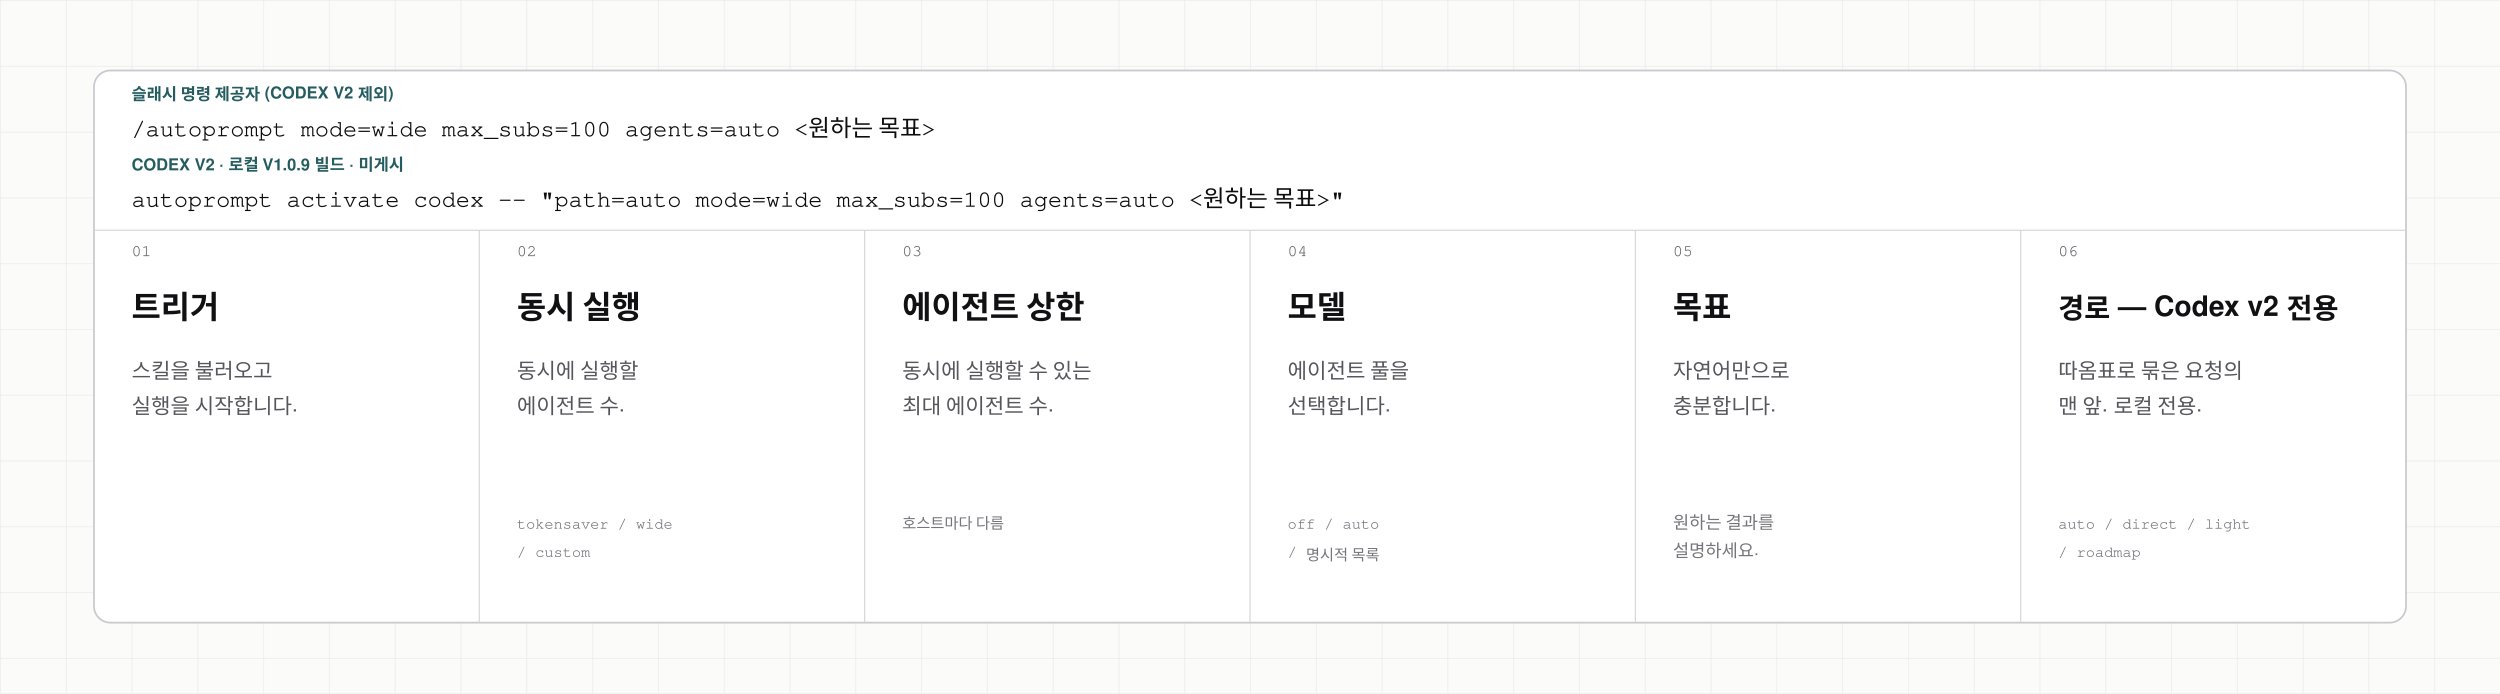
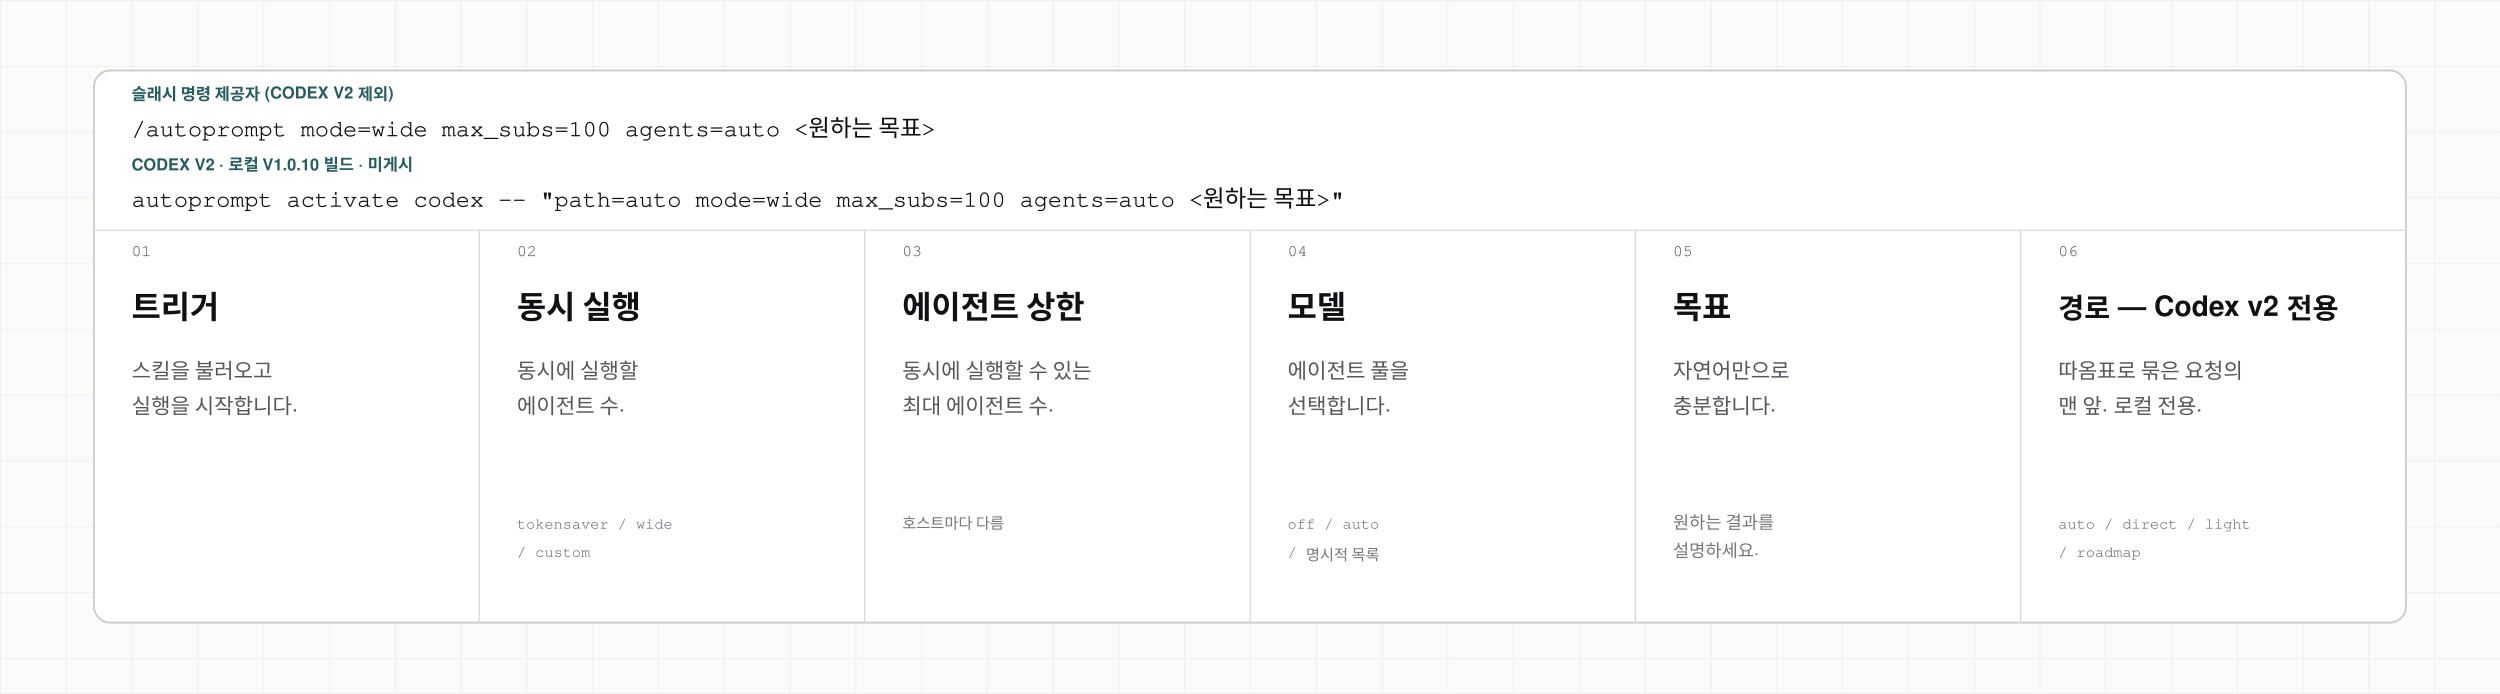
- <svg xmlns="http://www.w3.org/2000/svg" width="2128" height="590" viewBox="0 0 2128 590" role="img" aria-labelledby="title desc" data-release-status="local-v1.0.9-build-not-published">
+ <svg xmlns="http://www.w3.org/2000/svg" width="2128" height="590" viewBox="0 0 2128 590" role="img" aria-labelledby="title desc" data-release-status="local-v1.0.10-build-not-published">
  <defs>
    <pattern id="grid" width="56" height="56" patternUnits="userSpaceOnUse">
      <path d="M56 0H0V56" fill="none" stroke="#e2e2e4" stroke-width="1" />
    </pattern>
  </defs>
  <rect width="2128" height="590" fill="#fbfbfa" />
  <rect width="2128" height="590" fill="url(#grid)" opacity=".78" />
  <g transform="translate(0 -244)">
    <rect x="80" y="304" width="1968" height="470" rx="14" fill="#ffffff" stroke="#c9c9ce" stroke-width="1.5" />
    <line x1="80" y1="440" x2="2048" y2="440" stroke="#d6d6da" stroke-width="1" />
    <line x1="408" y1="440" x2="408" y2="774" stroke="#d6d6da" stroke-width="1" />
    <line x1="736" y1="440" x2="736" y2="774" stroke="#d6d6da" stroke-width="1" />
    <line x1="1064" y1="440" x2="1064" y2="774" stroke="#d6d6da" stroke-width="1" />
    <line x1="1392" y1="440" x2="1392" y2="774" stroke="#d6d6da" stroke-width="1" />
    <line x1="1720" y1="440" x2="1720" y2="774" stroke="#d6d6da" stroke-width="1" />
    <text x="112" y="329" fill="#255C60" font-family="Nimbus Sans, Arial, sans-serif" font-size="14" font-weight="700">슬래시 명령 제공자 (CODEX V2 제외)</text>
    <text x="112" y="360" fill="#0d0d0f" font-family="Nimbus Mono PS, monospace" font-size="20">/autoprompt mode=wide max_subs=100 agents=auto &lt;원하는 목표&gt;</text>
-     <text x="112" y="389" fill="#255C60" font-family="Nimbus Sans, Arial, sans-serif" font-size="14" font-weight="700">CODEX V2 · 로컬 V1.0.9 빌드 · 미게시</text>
+     <text x="112" y="389" fill="#255C60" font-family="Nimbus Sans, Arial, sans-serif" font-size="14" font-weight="700">CODEX V2 · 로컬 V1.0.10 빌드 · 미게시</text>
    <text x="112" y="420" fill="#0d0d0f" font-family="Nimbus Mono PS, monospace" font-size="20">autoprompt activate codex -- "path=auto mode=wide max_subs=100 agents=auto &lt;원하는 목표&gt;"</text>
    <text x="112" y="462" fill="#67676e" font-family="Nimbus Mono PS, monospace" font-size="14">01</text>
    <text x="112" y="515" fill="#111113" font-family="Nimbus Sans, Arial, sans-serif" font-size="27" font-weight="600">트리거</text>
    <text x="112" y="566" fill="#56565d" font-family="Nimbus Sans, Arial, sans-serif" font-size="18">
      <tspan x="112" dy="0">스킬을 불러오고</tspan>
      <tspan x="112" dy="30">실행을 시작합니다.</tspan>
    </text>
    <text x="440" y="462" fill="#67676e" font-family="Nimbus Mono PS, monospace" font-size="14">02</text>
    <text x="440" y="515" fill="#111113" font-family="Nimbus Sans, Arial, sans-serif" font-size="27" font-weight="600">동시 실행</text>
    <text x="440" y="566" fill="#56565d" font-family="Nimbus Sans, Arial, sans-serif" font-size="18">
      <tspan x="440" dy="0">동시에 실행할</tspan>
      <tspan x="440" dy="30">에이전트 수.</tspan>
    </text>
    <text x="440" y="694" fill="#75757c" font-family="Nimbus Mono PS, monospace" font-size="13">
      <tspan x="440" dy="0">tokensaver / wide</tspan>
      <tspan x="440" dy="24">/ custom</tspan>
    </text>
    <text x="768" y="462" fill="#67676e" font-family="Nimbus Mono PS, monospace" font-size="14">03</text>
    <text x="768" y="515" fill="#111113" font-family="Nimbus Sans, Arial, sans-serif" font-size="27" font-weight="600">에이전트 상한</text>
    <text x="768" y="566" fill="#56565d" font-family="Nimbus Sans, Arial, sans-serif" font-size="18">
      <tspan x="768" dy="0">동시에 실행할 수 있는</tspan>
      <tspan x="768" dy="30">최대 에이전트 수.</tspan>
    </text>
    <text x="768" y="694" fill="#75757c" font-family="Nimbus Mono PS, monospace" font-size="13">호스트마다 다름</text>
    <text x="1096" y="462" fill="#67676e" font-family="Nimbus Mono PS, monospace" font-size="14">04</text>
    <text x="1096" y="515" fill="#111113" font-family="Nimbus Sans, Arial, sans-serif" font-size="27" font-weight="600">모델</text>
    <text x="1096" y="566" fill="#56565d" font-family="Nimbus Sans, Arial, sans-serif" font-size="18">
      <tspan x="1096" dy="0">에이전트 풀을</tspan>
      <tspan x="1096" dy="30">선택합니다.</tspan>
    </text>
    <text x="1096" y="694" fill="#75757c" font-family="Nimbus Mono PS, monospace" font-size="13">
      <tspan x="1096" dy="0">off / auto</tspan>
      <tspan x="1096" dy="24">/ 명시적 목록</tspan>
    </text>
    <text x="1424" y="462" fill="#67676e" font-family="Nimbus Mono PS, monospace" font-size="14">05</text>
    <text x="1424" y="515" fill="#111113" font-family="Nimbus Sans, Arial, sans-serif" font-size="27" font-weight="600">목표</text>
    <text x="1424" y="566" fill="#56565d" font-family="Nimbus Sans, Arial, sans-serif" font-size="18">
      <tspan x="1424" dy="0">자연어만으로</tspan>
      <tspan x="1424" dy="30">충분합니다.</tspan>
    </text>
    <text x="1424" y="694" fill="#75757c" font-family="Nimbus Sans, Arial, sans-serif" font-size="15">
      <tspan x="1424" dy="0">원하는 결과를</tspan>
      <tspan x="1424" dy="24">설명하세요.</tspan>
    </text>
    <text x="1752" y="462" fill="#67676e" font-family="Nimbus Mono PS, monospace" font-size="14">06</text>
    <text x="1752" y="515" fill="#111113" font-family="Nimbus Sans, Arial, sans-serif" font-size="24" font-weight="600">경로 — Codex v2 전용</text>
    <text x="1752" y="566" fill="#56565d" font-family="Nimbus Sans, Arial, sans-serif" font-size="18">
      <tspan x="1752" dy="0">따옴표로 묶은 요청의</tspan>
      <tspan x="1752" dy="30">맨 앞. 로컬 전용.</tspan>
    </text>
    <text x="1752" y="694" fill="#75757c" font-family="Nimbus Mono PS, monospace" font-size="13">
      <tspan x="1752" dy="0">auto / direct / light</tspan>
      <tspan x="1752" dy="24">/ roadmap</tspan>
    </text>
  </g>
</svg>
